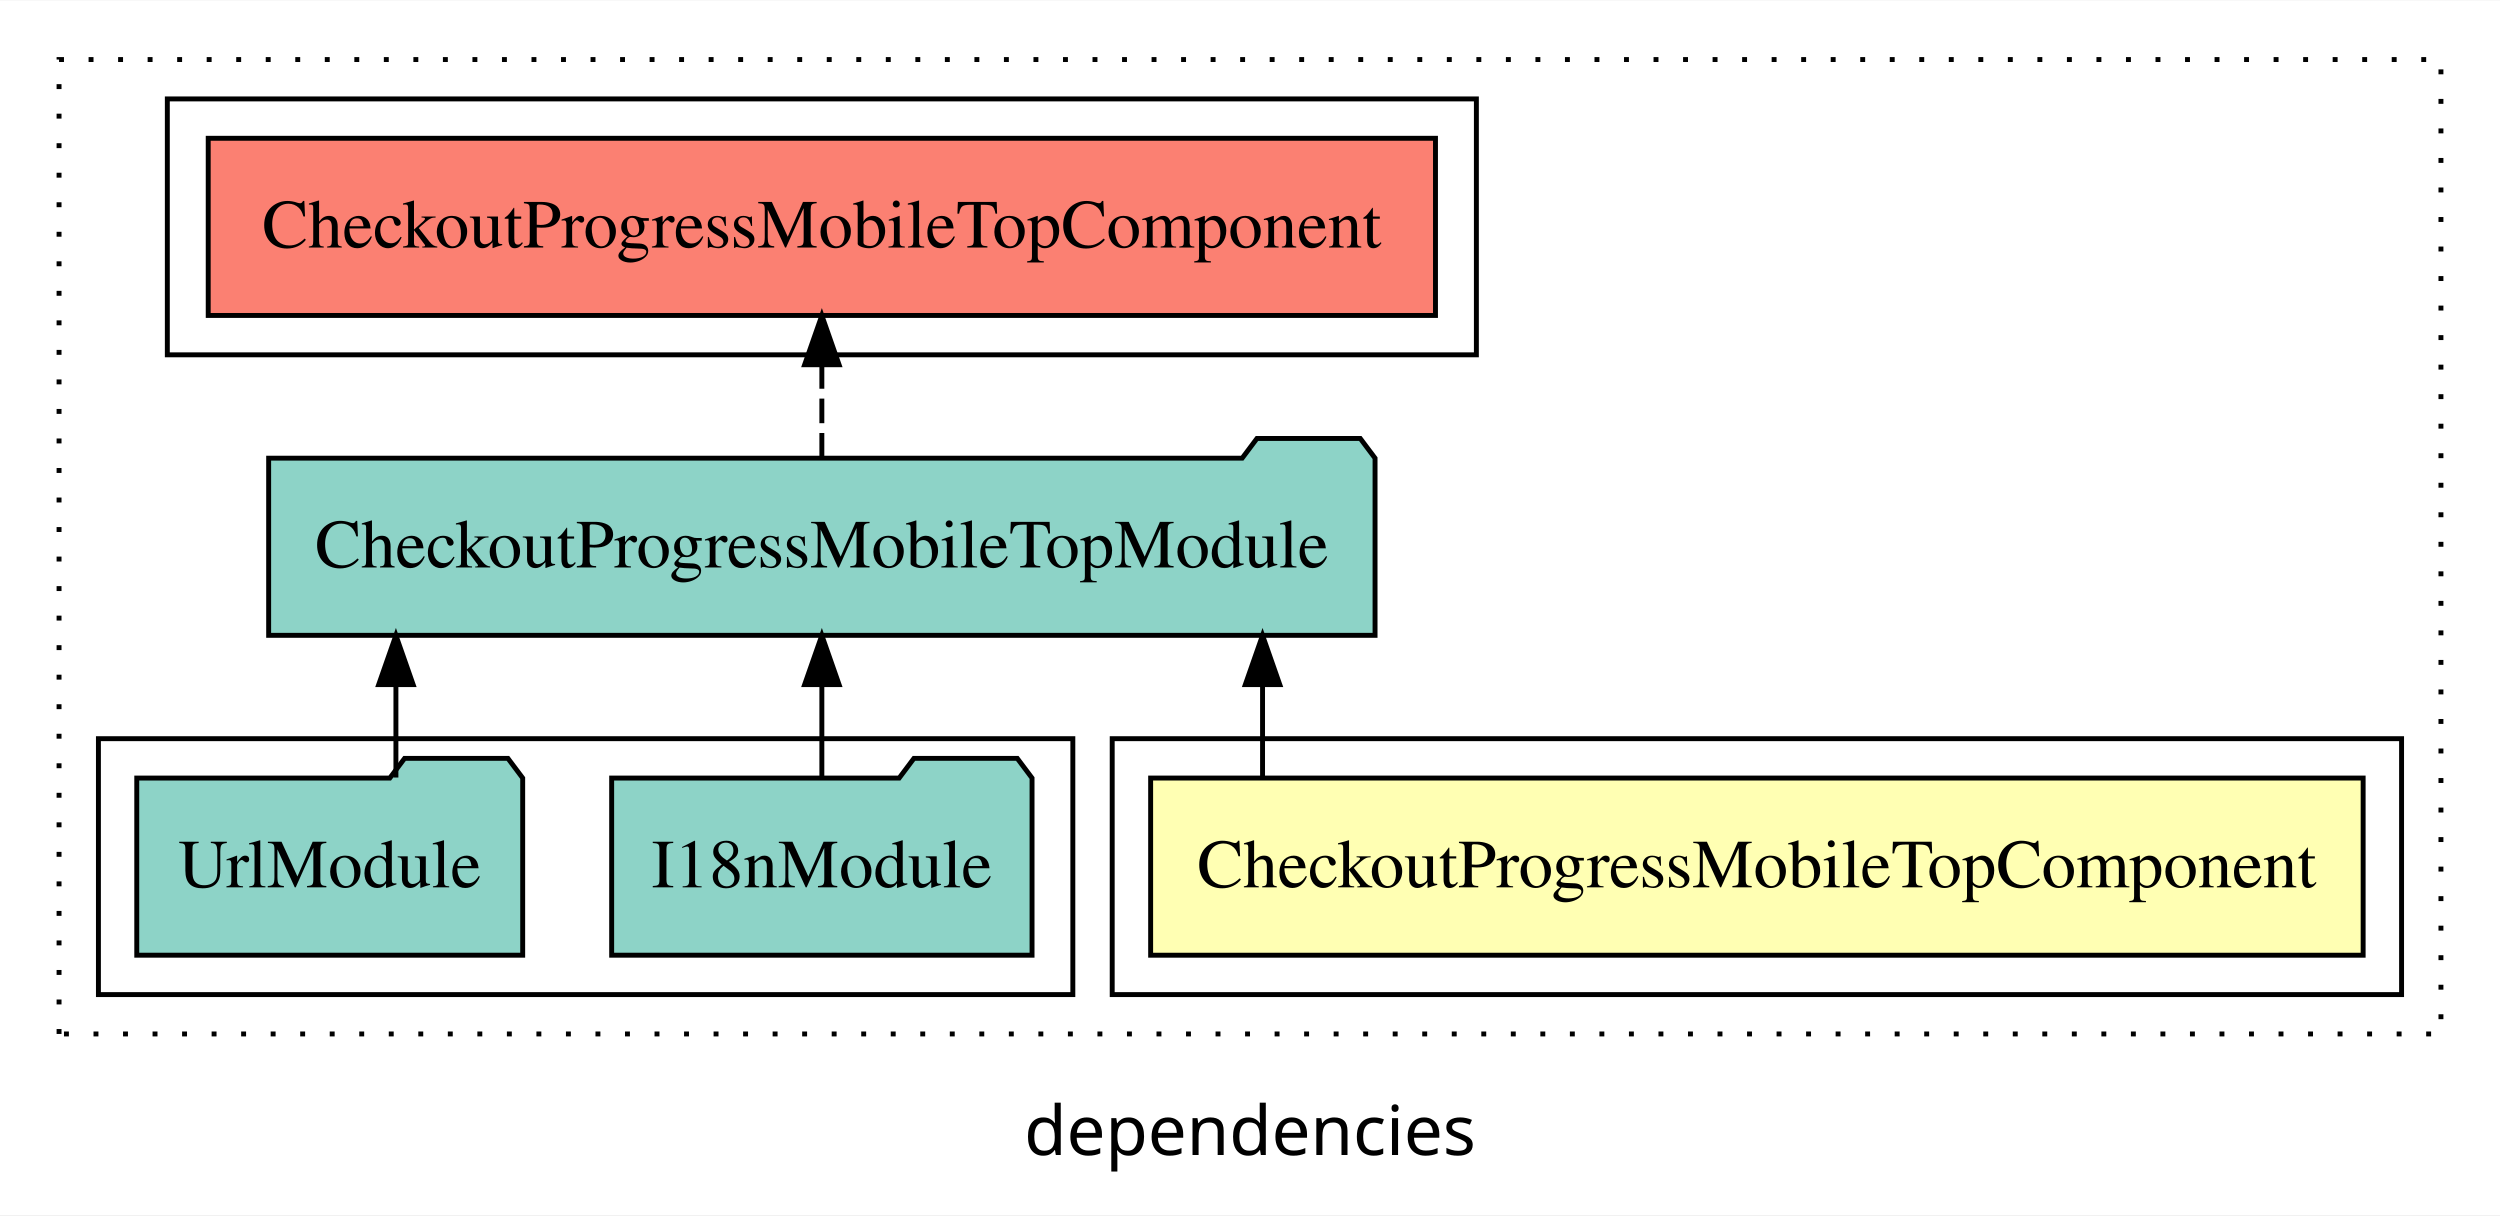
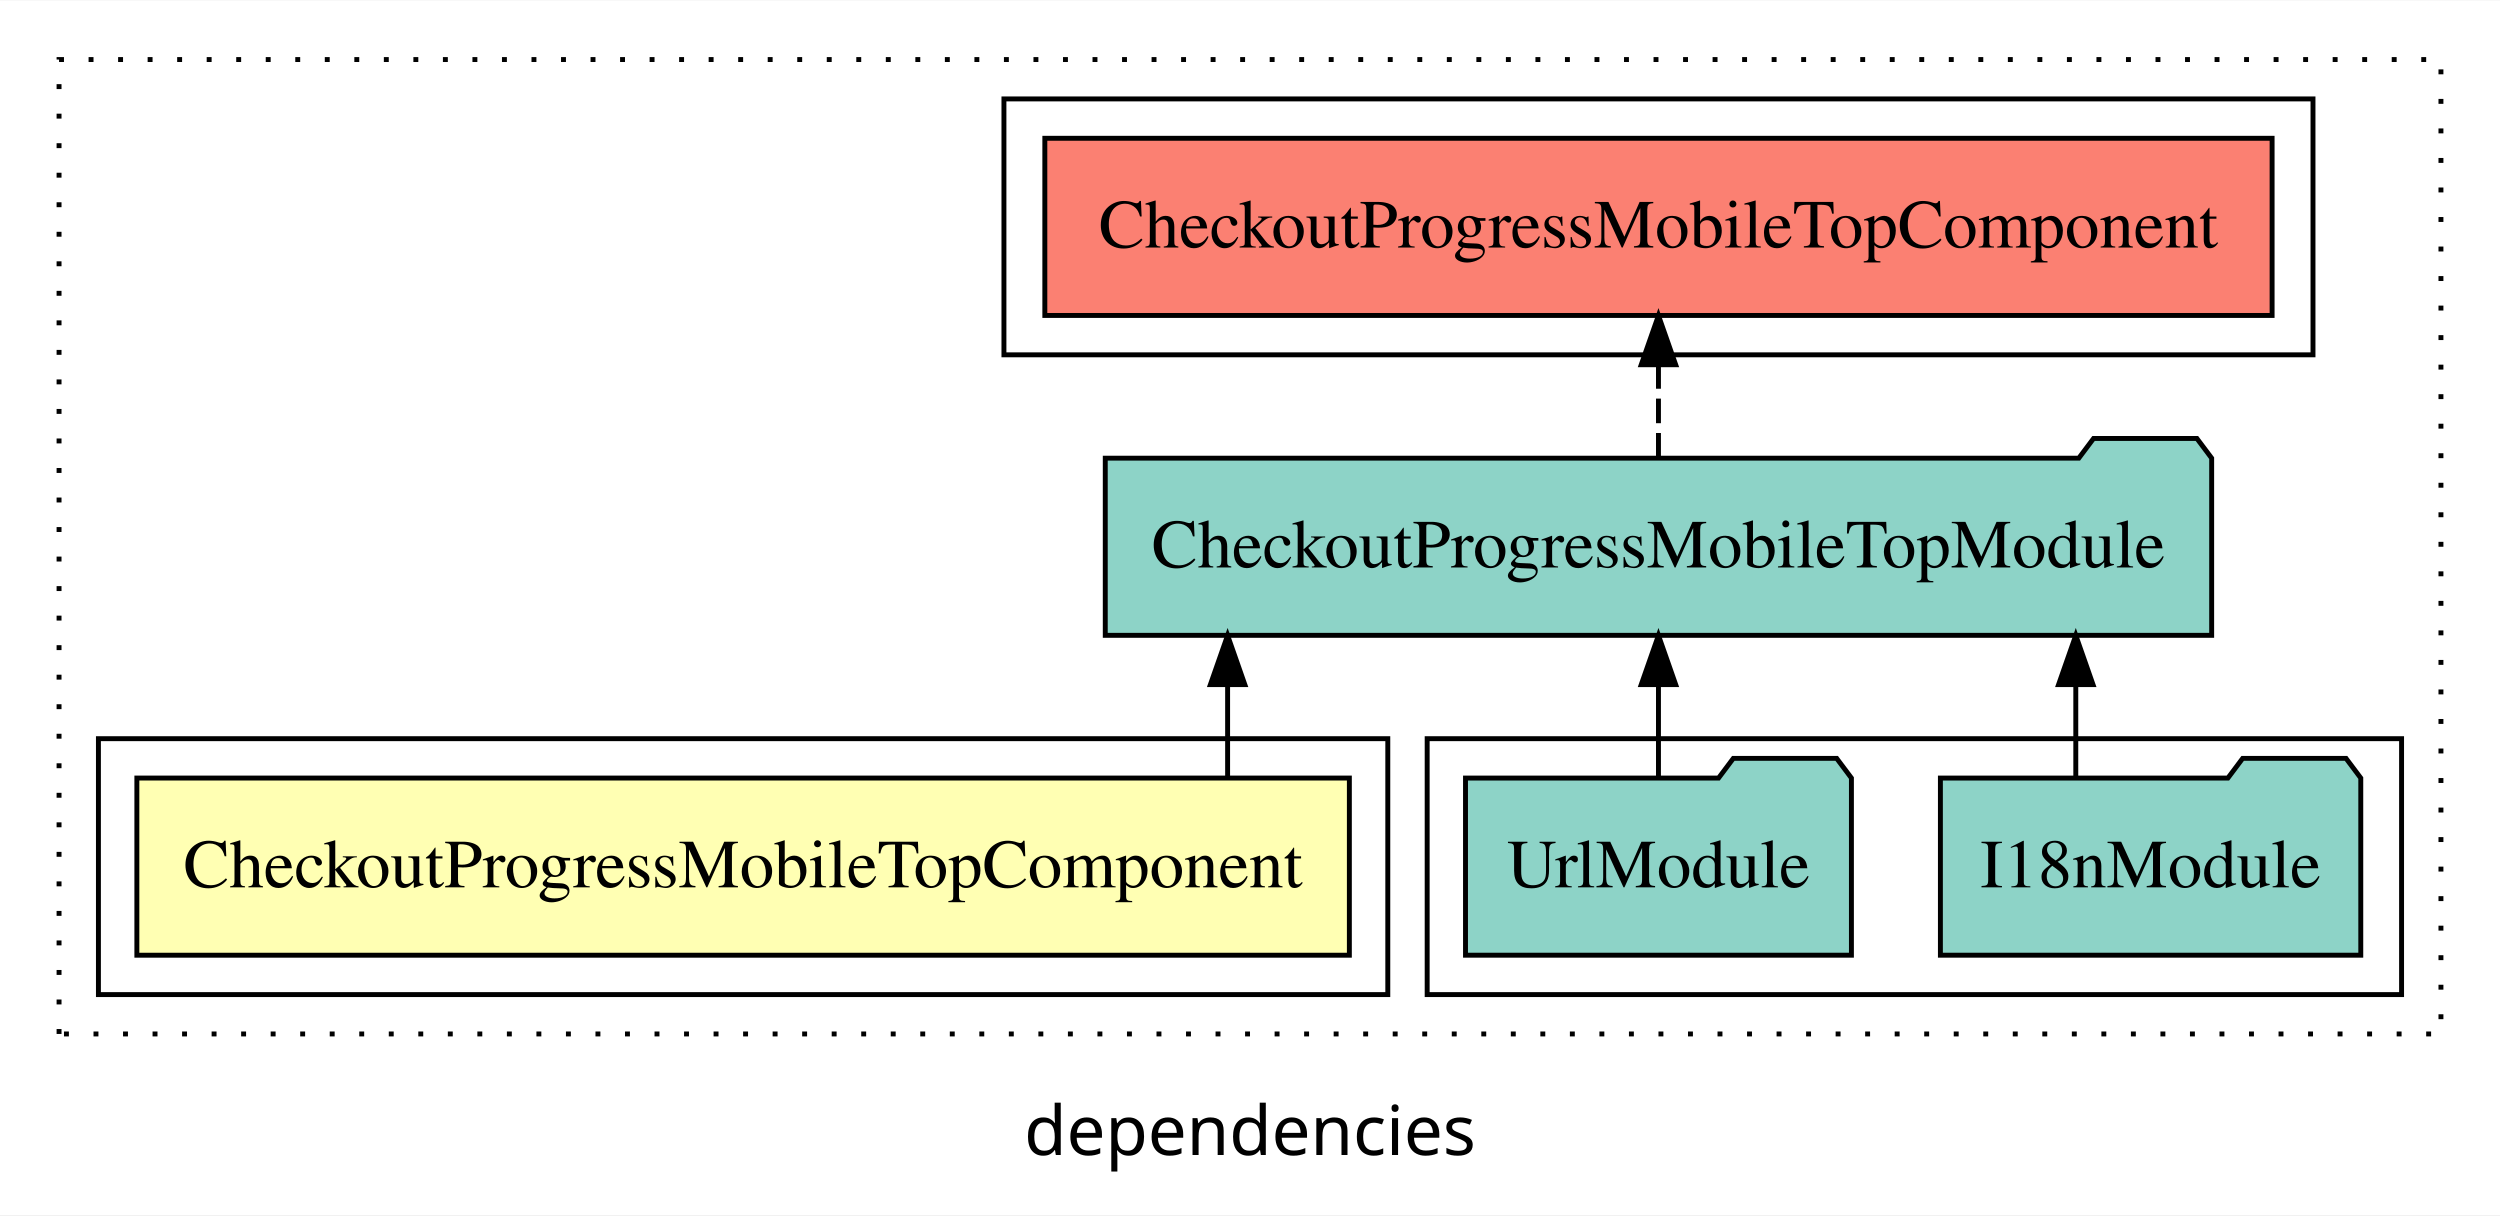
<svg xmlns="http://www.w3.org/2000/svg" width="508pt" height="247pt" viewBox="0.00 0.00 508.00 246.80">
  <g id="graph0" class="graph" transform="scale(1 1) rotate(0) translate(4 242.8)">
    <polygon fill="white" stroke="transparent" points="-4,4 -4,-242.8 504,-242.8 504,4 -4,4" />
    <text text-anchor="middle" x="250" y="-8.2" font-family="sans-serif" font-size="14.00">dependencies</text>
    <g id="clust1" class="cluster">
      <polygon fill="none" stroke="black" stroke-dasharray="1,5" points="8,-32.8 8,-230.8 492,-230.8 492,-32.8 8,-32.8" />
    </g>
-     <g id="clust2" class="cluster">
-       <polygon fill="none" stroke="black" points="222,-40.8 222,-92.8 484,-92.8 484,-40.8 222,-40.8" />
+     <g id="clust5" class="cluster">
+       <polygon fill="none" stroke="black" points="200,-170.8 200,-222.8 466,-222.8 466,-170.8 200,-170.8" />
    </g>
    <g id="clust4" class="cluster">
-       <polygon fill="none" stroke="black" points="16,-40.8 16,-92.8 214,-92.8 214,-40.8 16,-40.8" />
+       <polygon fill="none" stroke="black" points="286,-40.8 286,-92.8 484,-92.8 484,-40.8 286,-40.8" />
    </g>
-     <g id="clust5" class="cluster">
-       <polygon fill="none" stroke="black" points="30,-170.8 30,-222.8 296,-222.8 296,-170.8 30,-170.8" />
+     <g id="clust2" class="cluster">
+       <polygon fill="none" stroke="black" points="16,-40.8 16,-92.8 278,-92.8 278,-40.8 16,-40.8" />
    </g>
    <g id="node1" class="node">
-       <polygon fill="#ffffb3" stroke="black" points="476.19,-84.8 229.81,-84.8 229.81,-48.8 476.19,-48.8 476.19,-84.8" />
-       <text text-anchor="middle" x="353" y="-62.6" font-family="Times,serif" font-size="14.00">CheckoutProgressMobileTopComponent</text>
+       <polygon fill="#ffffb3" stroke="black" points="270.19,-84.8 23.81,-84.8 23.81,-48.8 270.19,-48.8 270.19,-84.8" />
+       <text text-anchor="middle" x="147" y="-62.6" font-family="Times,serif" font-size="14.00">CheckoutProgressMobileTopComponent</text>
    </g>
    <g id="node2" class="node">
-       <polygon fill="#8dd3c7" stroke="black" points="275.41,-149.8 272.41,-153.8 251.41,-153.8 248.41,-149.8 50.59,-149.8 50.59,-113.8 275.41,-113.8 275.41,-149.8" />
-       <text text-anchor="middle" x="163" y="-127.6" font-family="Times,serif" font-size="14.00">CheckoutProgressMobileTopModule</text>
+       <polygon fill="#8dd3c7" stroke="black" points="445.41,-149.8 442.41,-153.8 421.41,-153.8 418.41,-149.8 220.59,-149.8 220.59,-113.8 445.41,-113.8 445.41,-149.8" />
+       <text text-anchor="middle" x="333" y="-127.6" font-family="Times,serif" font-size="14.00">CheckoutProgressMobileTopModule</text>
    </g>
    <g id="edge1" class="edge">
-       <path fill="none" stroke="black" d="M252.55,-84.91C252.55,-84.91 252.55,-103.79 252.55,-103.79" />
-       <polygon fill="black" stroke="black" points="249.05,-103.79 252.55,-113.79 256.05,-103.79 249.05,-103.79" />
+       <path fill="none" stroke="black" d="M245.45,-84.91C245.45,-84.91 245.45,-103.79 245.45,-103.79" />
+       <polygon fill="black" stroke="black" points="241.95,-103.79 245.45,-113.79 248.95,-103.79 241.95,-103.79" />
    </g>
    <g id="node5" class="node">
-       <polygon fill="#fb8072" stroke="black" points="287.69,-214.8 38.31,-214.8 38.31,-178.8 287.69,-178.8 287.69,-214.8" />
-       <text text-anchor="middle" x="163" y="-192.6" font-family="Times,serif" font-size="14.00">CheckoutProgressMobileTopComponent </text>
+       <polygon fill="#fb8072" stroke="black" points="457.69,-214.8 208.31,-214.8 208.31,-178.8 457.69,-178.8 457.69,-214.8" />
+       <text text-anchor="middle" x="333" y="-192.6" font-family="Times,serif" font-size="14.00">CheckoutProgressMobileTopComponent </text>
    </g>
    <g id="edge4" class="edge">
-       <path fill="none" stroke="black" stroke-dasharray="5,2" d="M163,-149.91C163,-149.91 163,-168.79 163,-168.79" />
-       <polygon fill="black" stroke="black" points="159.5,-168.79 163,-178.79 166.5,-168.79 159.5,-168.79" />
+       <path fill="none" stroke="black" stroke-dasharray="5,2" d="M333,-149.91C333,-149.91 333,-168.79 333,-168.79" />
+       <polygon fill="black" stroke="black" points="329.5,-168.79 333,-178.79 336.5,-168.79 329.5,-168.79" />
    </g>
    <g id="node3" class="node">
-       <polygon fill="#8dd3c7" stroke="black" points="205.71,-84.8 202.71,-88.8 181.71,-88.8 178.71,-84.8 120.29,-84.8 120.29,-48.8 205.71,-48.8 205.71,-84.8" />
-       <text text-anchor="middle" x="163" y="-62.6" font-family="Times,serif" font-size="14.00">I18nModule</text>
+       <polygon fill="#8dd3c7" stroke="black" points="475.71,-84.8 472.71,-88.8 451.71,-88.8 448.71,-84.8 390.29,-84.8 390.29,-48.8 475.71,-48.8 475.71,-84.8" />
+       <text text-anchor="middle" x="433" y="-62.6" font-family="Times,serif" font-size="14.00">I18nModule</text>
    </g>
    <g id="edge2" class="edge">
-       <path fill="none" stroke="black" d="M163,-84.91C163,-84.91 163,-103.79 163,-103.79" />
-       <polygon fill="black" stroke="black" points="159.5,-103.79 163,-113.79 166.5,-103.79 159.5,-103.79" />
+       <path fill="none" stroke="black" d="M417.8,-84.91C417.8,-84.91 417.8,-103.79 417.8,-103.79" />
+       <polygon fill="black" stroke="black" points="414.3,-103.79 417.8,-113.79 421.3,-103.79 414.3,-103.79" />
    </g>
    <g id="node4" class="node">
-       <polygon fill="#8dd3c7" stroke="black" points="102.21,-84.8 99.21,-88.8 78.21,-88.8 75.21,-84.8 23.79,-84.8 23.79,-48.8 102.21,-48.8 102.21,-84.8" />
-       <text text-anchor="middle" x="63" y="-62.6" font-family="Times,serif" font-size="14.00">UrlModule</text>
+       <polygon fill="#8dd3c7" stroke="black" points="372.21,-84.8 369.21,-88.8 348.21,-88.8 345.21,-84.8 293.79,-84.8 293.79,-48.8 372.21,-48.8 372.21,-84.8" />
+       <text text-anchor="middle" x="333" y="-62.6" font-family="Times,serif" font-size="14.00">UrlModule</text>
    </g>
    <g id="edge3" class="edge">
-       <path fill="none" stroke="black" d="M76.45,-84.91C76.45,-84.91 76.45,-103.79 76.45,-103.79" />
-       <polygon fill="black" stroke="black" points="72.95,-103.79 76.45,-113.79 79.95,-103.79 72.95,-103.79" />
+       <path fill="none" stroke="black" d="M333,-84.91C333,-84.91 333,-103.79 333,-103.79" />
+       <polygon fill="black" stroke="black" points="329.5,-103.79 333,-113.79 336.5,-103.79 329.5,-103.79" />
    </g>
  </g>
</svg>
